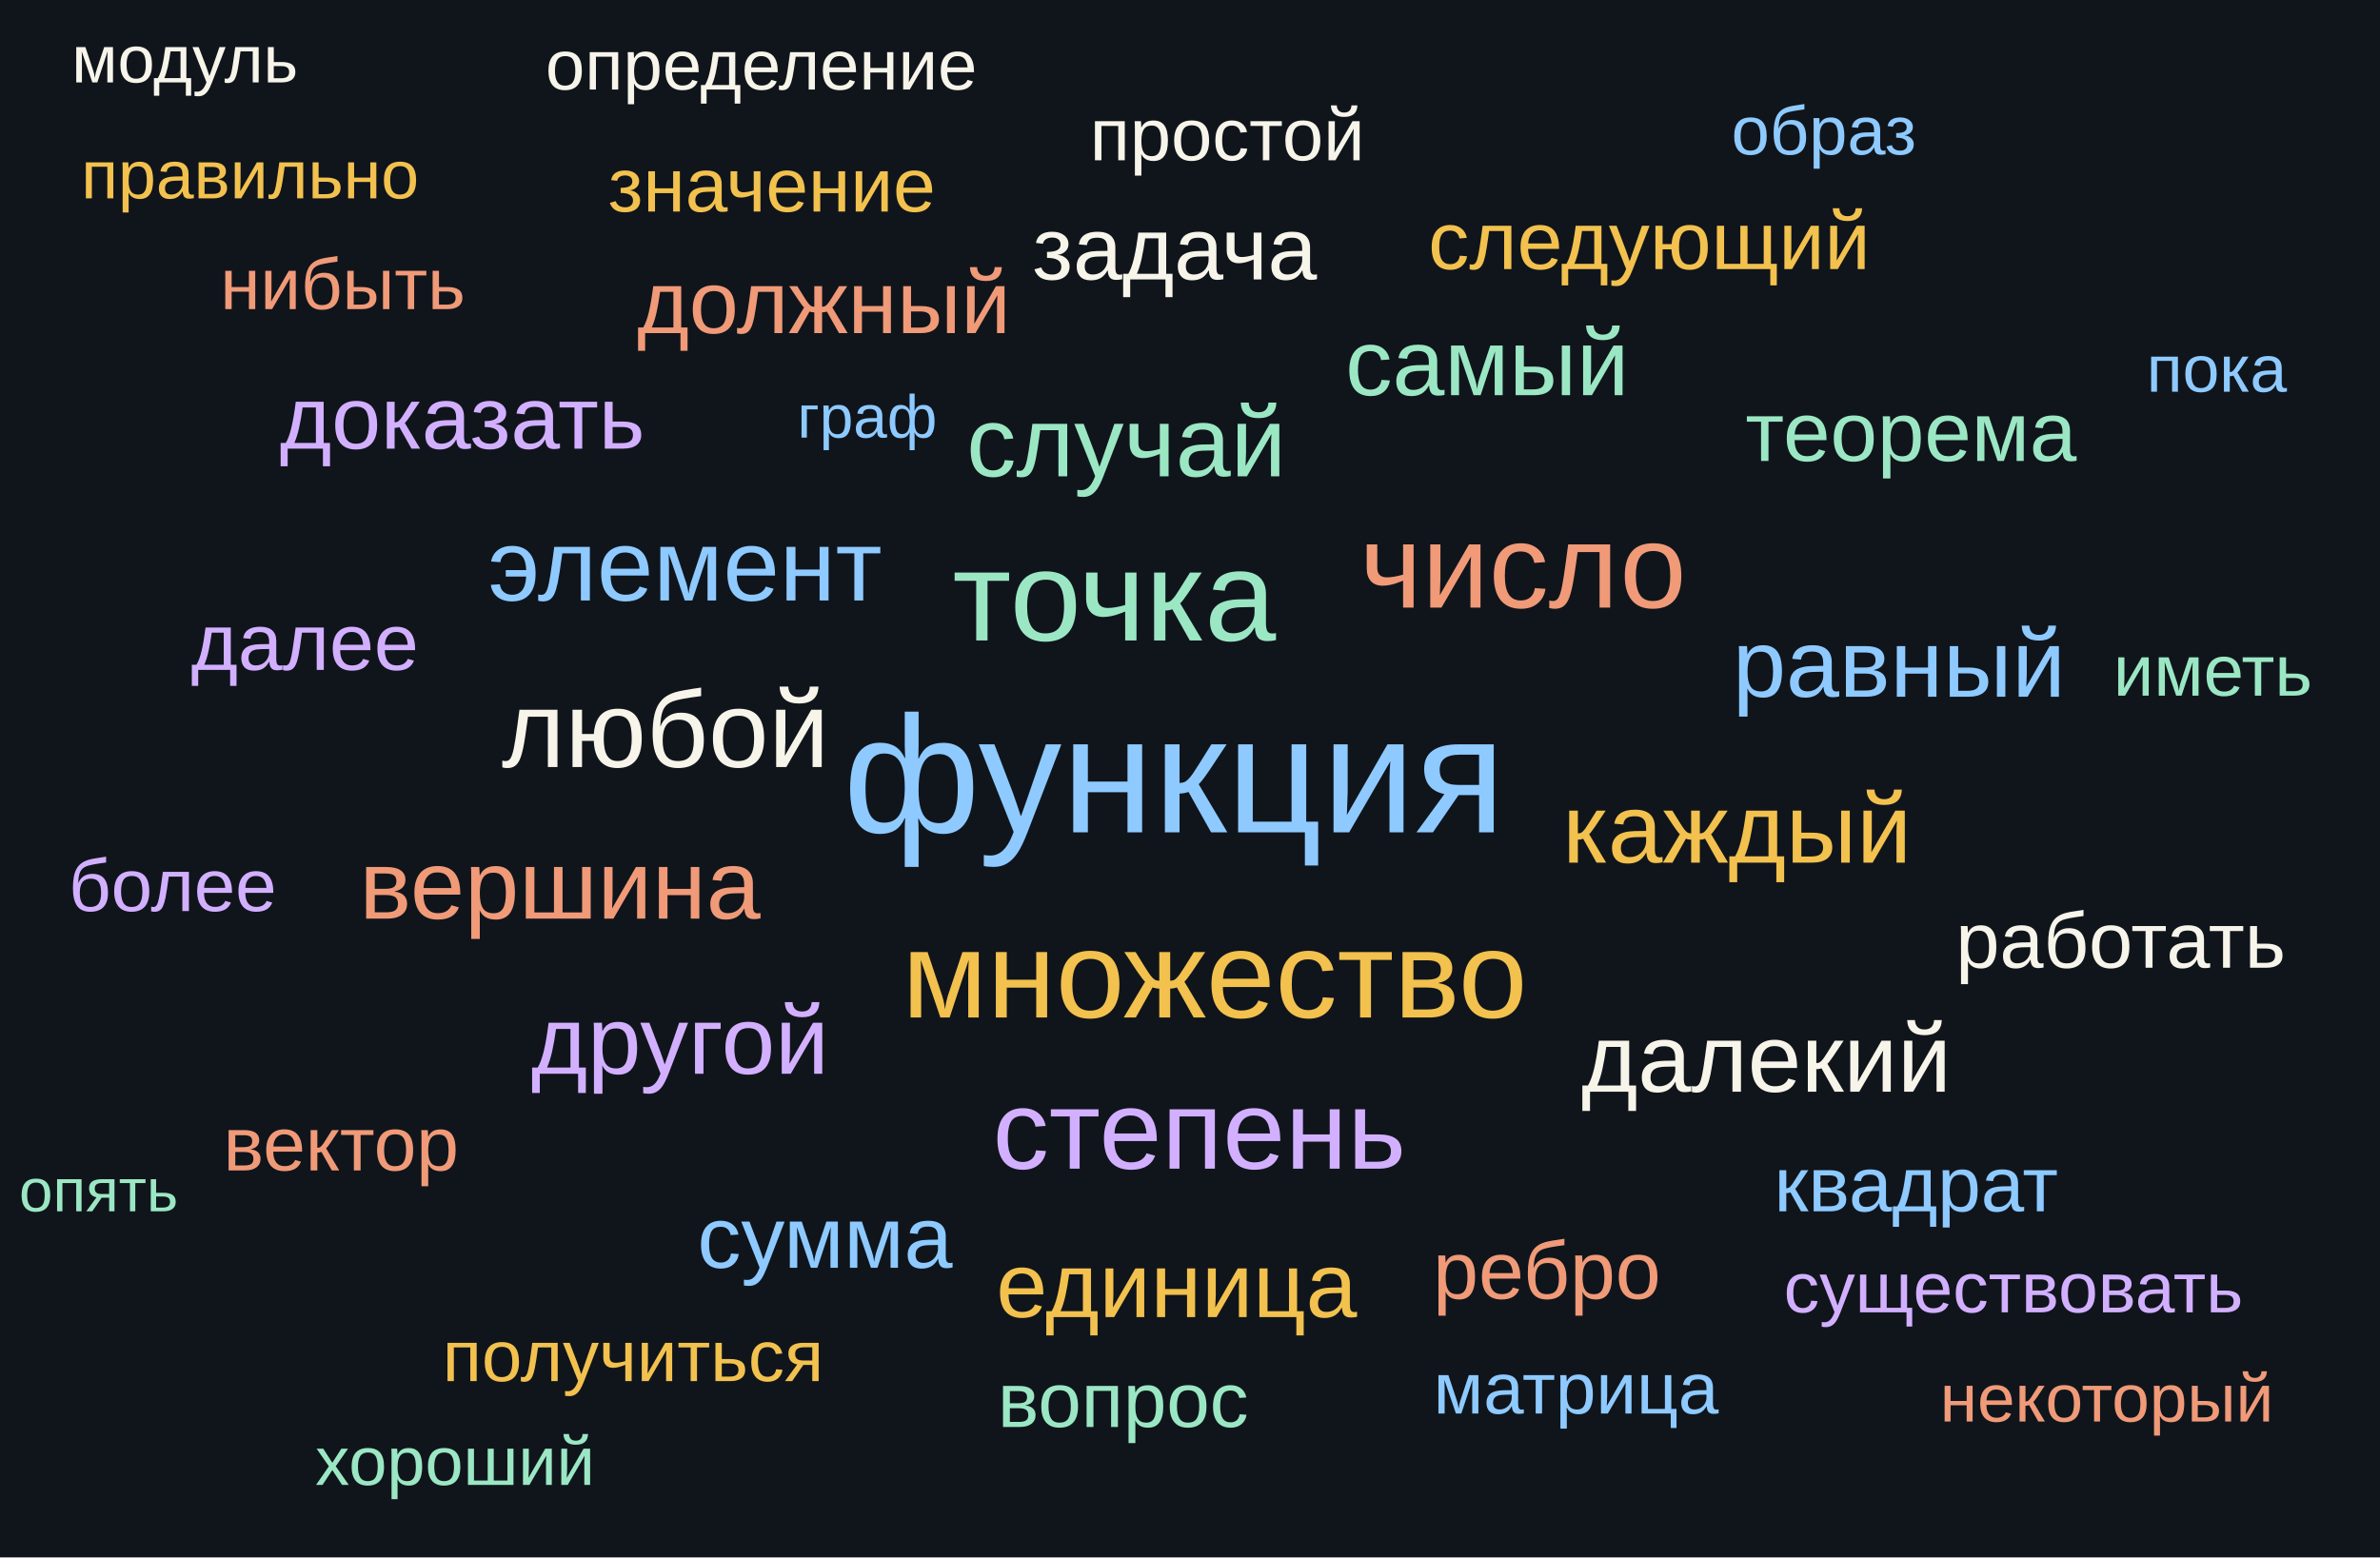
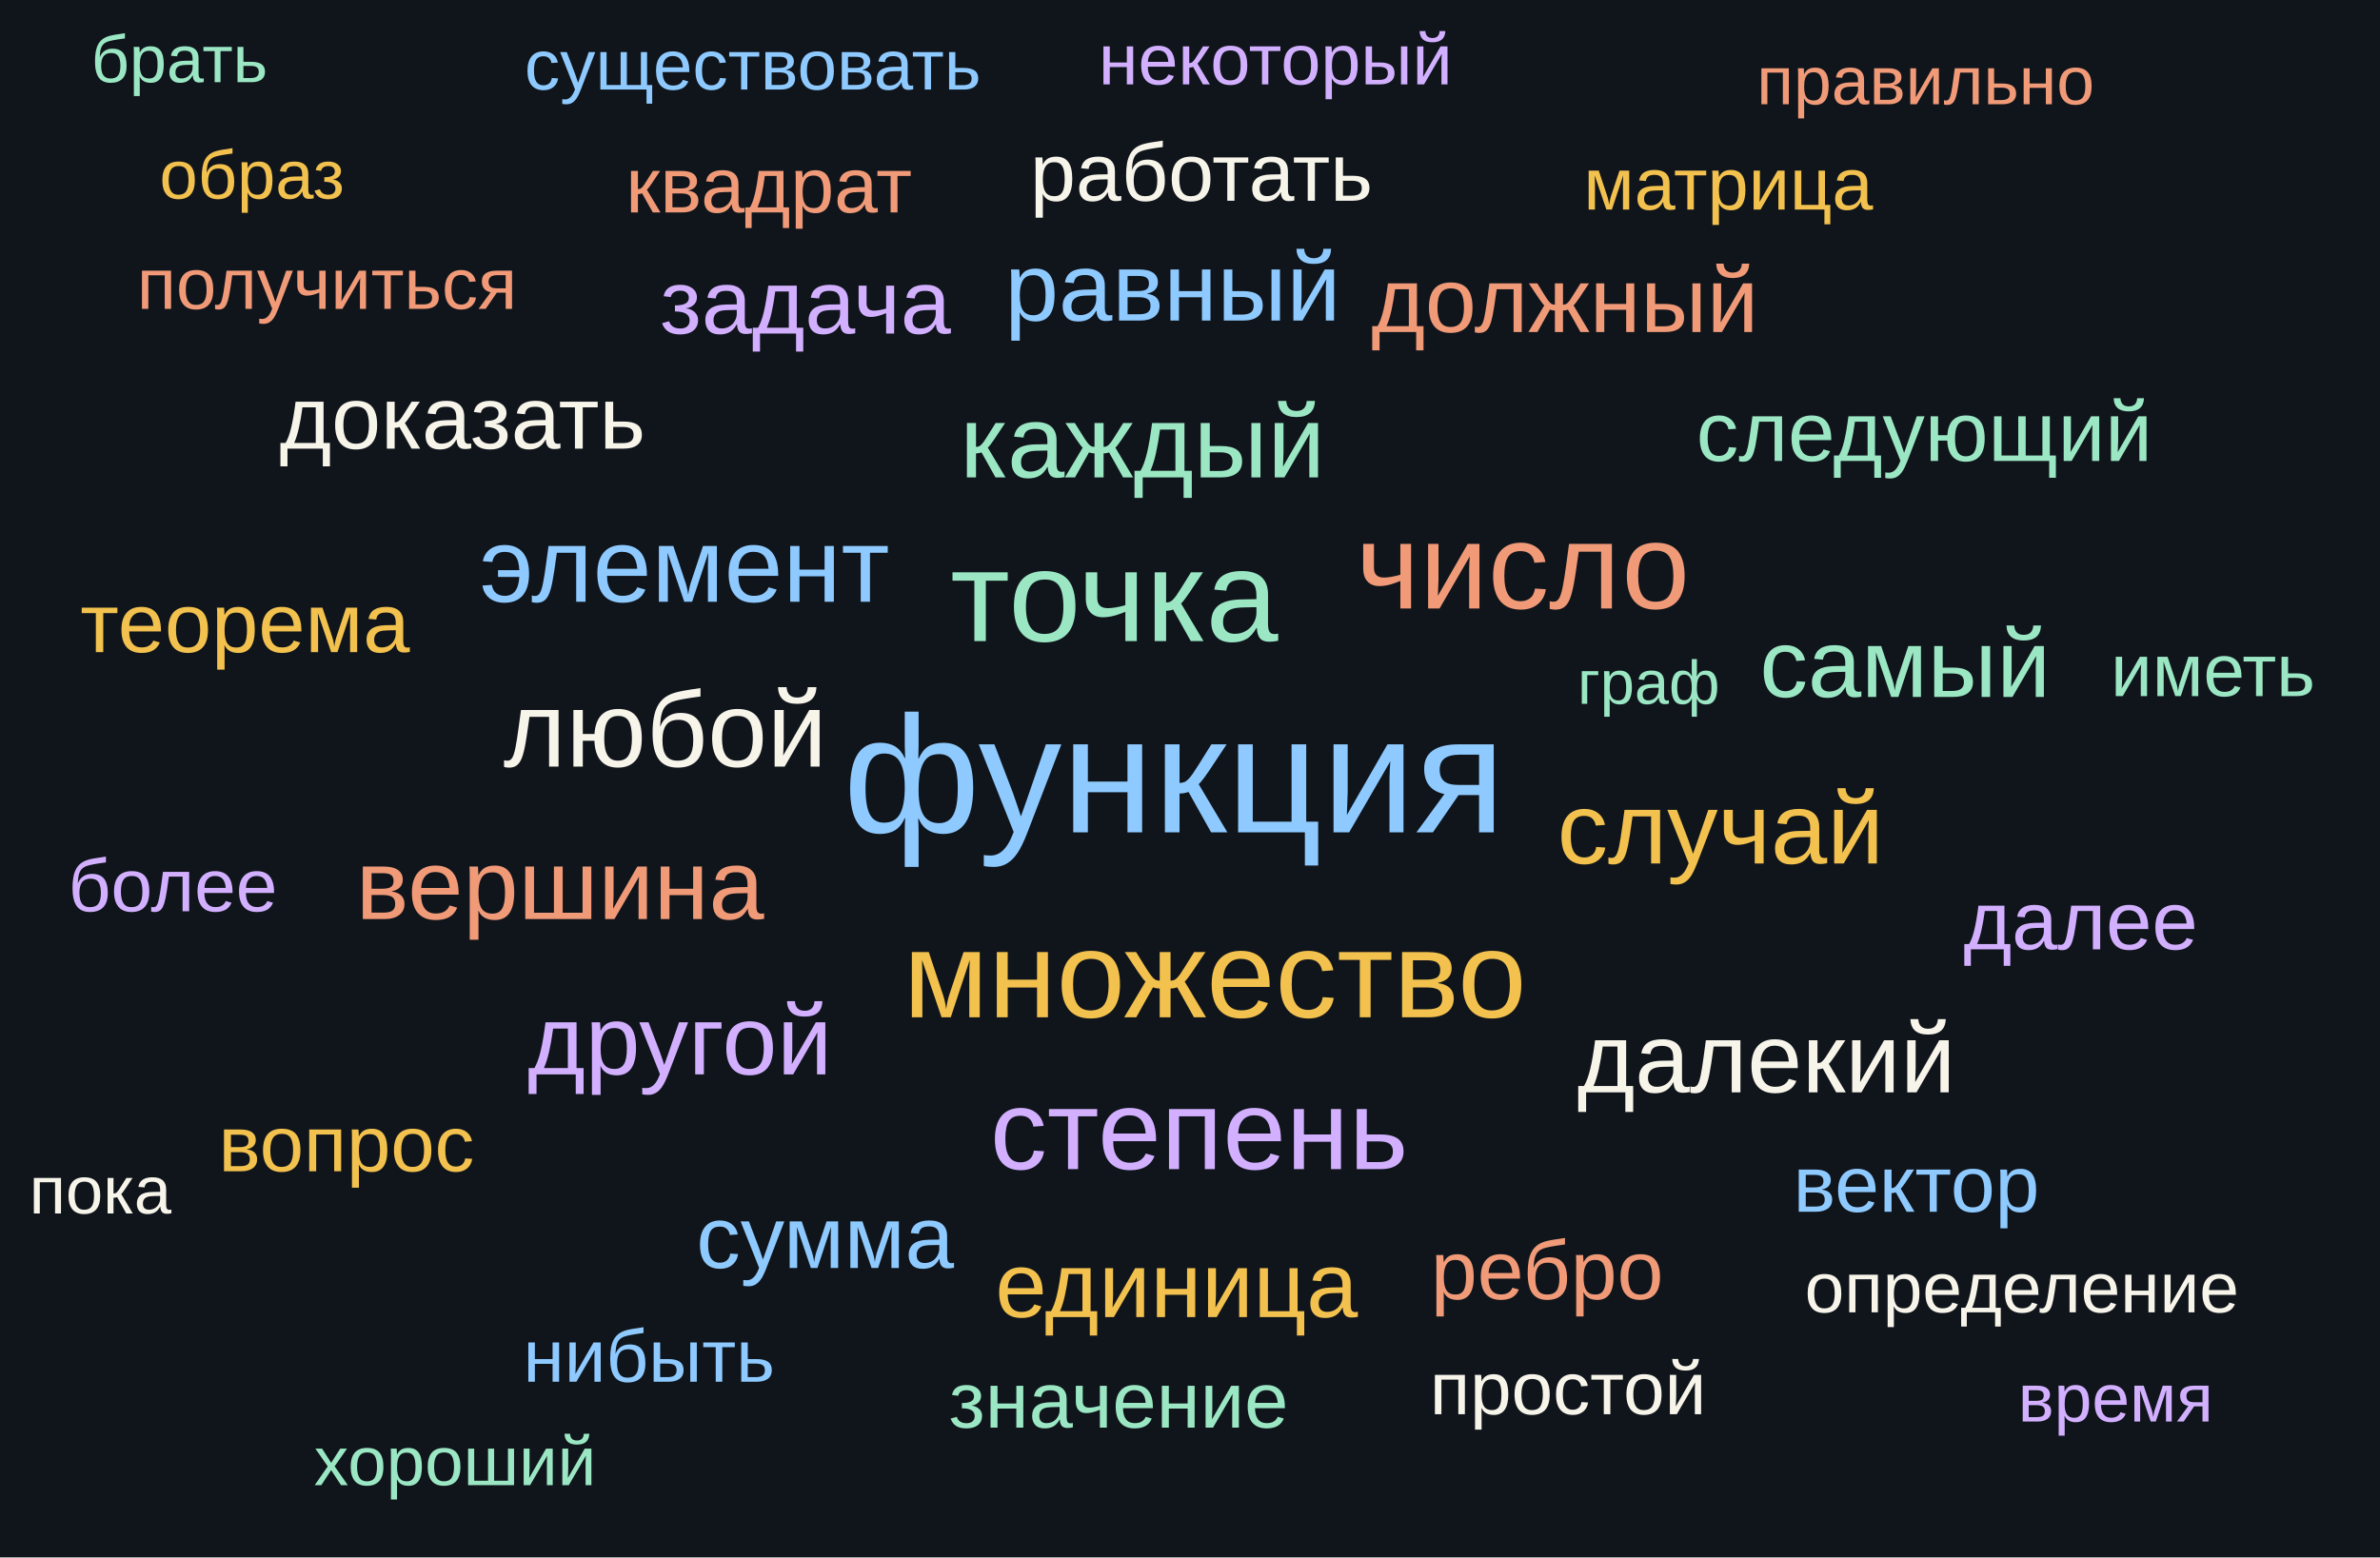
<svg xmlns="http://www.w3.org/2000/svg" width="1100" height="720" viewBox="0 0 1100 720">
  <rect width="100%" height="100%" fill="#10151c" />
  <text x="389.7" y="384.8" fill="#8ecaff" font-size="77.0" font-family="Segoe UI, Arial, sans-serif">функция</text>
-   <text x="440.2" y="296.1" fill="#9be7c4" font-size="59.4" font-family="Segoe UI, Arial, sans-serif">точка</text>
-   <text x="416.9" y="470.4" fill="#f2c14e" font-size="57.3" font-family="Segoe UI, Arial, sans-serif">множество</text>
-   <text x="628.4" y="280.9" fill="#f09a78" font-size="55.3" font-family="Segoe UI, Arial, sans-serif">число</text>
-   <text x="458.8" y="540.3" fill="#d2b0ff" font-size="52.0" font-family="Segoe UI, Arial, sans-serif">степень</text>
-   <text x="231.9" y="354.6" fill="#f7f4ea" font-size="50.1" font-family="Segoe UI, Arial, sans-serif">любой</text>
-   <text x="225.6" y="277.6" fill="#8ecaff" font-size="46.9" font-family="Segoe UI, Arial, sans-serif">элемент</text>
-   <text x="446.7" y="220.2" fill="#9be7c4" font-size="45.9" font-family="Segoe UI, Arial, sans-serif">случай</text>
-   <text x="722.2" y="398.8" fill="#f2c14e" font-size="45.5" font-family="Segoe UI, Arial, sans-serif">каждый</text>
-   <text x="166.1" y="424.7" fill="#f09a78" font-size="45.2" font-family="Segoe UI, Arial, sans-serif">вершина</text>
-   <text x="245.5" y="496.4" fill="#d2b0ff" font-size="44.6" font-family="Segoe UI, Arial, sans-serif">другой</text>
-   <text x="730.9" y="504.7" fill="#f7f4ea" font-size="44.6" font-family="Segoe UI, Arial, sans-serif">далекий</text>
-   <text x="800.8" y="322.1" fill="#8ecaff" font-size="44.3" font-family="Segoe UI, Arial, sans-serif">равный</text>
-   <text x="621.8" y="182.7" fill="#9be7c4" font-size="43.4" font-family="Segoe UI, Arial, sans-serif">самый</text>
-   <text x="460.4" y="608.9" fill="#f2c14e" font-size="42.6" font-family="Segoe UI, Arial, sans-serif">единица</text>
-   <text x="294.5" y="154.0" fill="#f09a78" font-size="41.1" font-family="Segoe UI, Arial, sans-serif">должный</text>
-   <text x="129.3" y="207.4" fill="#d2b0ff" font-size="41.0" font-family="Segoe UI, Arial, sans-serif">доказать</text>
-   <text x="477.1" y="129.2" fill="#f7f4ea" font-size="41.0" font-family="Segoe UI, Arial, sans-serif">задача</text>
-   <text x="322.3" y="586.1" fill="#8ecaff" font-size="40.4" font-family="Segoe UI, Arial, sans-serif">сумма</text>
-   <text x="806.7" y="213.1" fill="#9be7c4" font-size="39.1" font-family="Segoe UI, Arial, sans-serif">теорема</text>
-   <text x="660.1" y="124.4" fill="#f2c14e" font-size="37.9" font-family="Segoe UI, Arial, sans-serif">следующий</text>
-   <text x="662.3" y="600.4" fill="#f09a78" font-size="37.8" font-family="Segoe UI, Arial, sans-serif">ребро</text>
-   <text x="88.3" y="309.7" fill="#d2b0ff" font-size="37.1" font-family="Segoe UI, Arial, sans-serif">далее</text>
-   <text x="903.9" y="447.4" fill="#f7f4ea" font-size="36.5" font-family="Segoe UI, Arial, sans-serif">работать</text>
-   <text x="820.0" y="560.0" fill="#8ecaff" font-size="36.0" font-family="Segoe UI, Arial, sans-serif">квадрат</text>
-   <text x="461.1" y="659.7" fill="#9be7c4" font-size="35.9" font-family="Segoe UI, Arial, sans-serif">вопрос</text>
-   <text x="281.0" y="97.8" fill="#f2c14e" font-size="35.3" font-family="Segoe UI, Arial, sans-serif">значение</text>
-   <text x="103.2" y="541.1" fill="#f09a78" font-size="35.3" font-family="Segoe UI, Arial, sans-serif">вектор</text>
-   <text x="31.7" y="421.2" fill="#d2b0ff" font-size="34.3" font-family="Segoe UI, Arial, sans-serif">более</text>
-   <text x="503.7" y="74.1" fill="#f7f4ea" font-size="34.2" font-family="Segoe UI, Arial, sans-serif">простой</text>
-   <text x="662.5" y="653.5" fill="#8ecaff" font-size="33.6" font-family="Segoe UI, Arial, sans-serif">матрица</text>
-   <text x="976.7" y="321.6" fill="#9be7c4" font-size="33.5" font-family="Segoe UI, Arial, sans-serif">иметь</text>
-   <text x="204.5" y="638.5" fill="#f2c14e" font-size="33.5" font-family="Segoe UI, Arial, sans-serif">получиться</text>
-   <text x="101.8" y="142.9" fill="#f09a78" font-size="33.5" font-family="Segoe UI, Arial, sans-serif">нибыть</text>
-   <text x="824.4" y="606.7" fill="#d2b0ff" font-size="33.0" font-family="Segoe UI, Arial, sans-serif">существовать</text>
-   <text x="252.1" y="41.4" fill="#f7f4ea" font-size="32.7" font-family="Segoe UI, Arial, sans-serif">определение</text>
-   <text x="800.2" y="71.4" fill="#8ecaff" font-size="31.8" font-family="Segoe UI, Arial, sans-serif">образ</text>
-   <text x="145.7" y="686.5" fill="#9be7c4" font-size="31.7" font-family="Segoe UI, Arial, sans-serif">хороший</text>
-   <text x="37.5" y="91.7" fill="#f2c14e" font-size="31.5" font-family="Segoe UI, Arial, sans-serif">правильно</text>
-   <text x="896.6" y="657.2" fill="#f09a78" font-size="31.3" font-family="Segoe UI, Arial, sans-serif">некоторый</text>
-   <text x="33.1" y="38.1" fill="#f7f4ea" font-size="30.9" font-family="Segoe UI, Arial, sans-serif">модуль</text>
-   <text x="992.1" y="181.1" fill="#8ecaff" font-size="30.7" font-family="Segoe UI, Arial, sans-serif">пока</text>
-   <text x="368.5" y="202.3" fill="#8ecaff" font-size="28.1" font-family="Segoe UI, Arial, sans-serif">граф</text>
-   <text x="8.8" y="560.0" fill="#9be7c4" font-size="28.1" font-family="Segoe UI, Arial, sans-serif">опять</text>
+   <text x="439.2" y="296.4" fill="#9be7c4" font-size="60.2" font-family="Segoe UI, Arial, sans-serif">точка</text>
+   <text x="417.5" y="470.3" fill="#f2c14e" font-size="57.1" font-family="Segoe UI, Arial, sans-serif">множество</text>
+   <text x="626.7" y="281.3" fill="#f09a78" font-size="56.5" font-family="Segoe UI, Arial, sans-serif">число</text>
+   <text x="457.6" y="540.5" fill="#d2b0ff" font-size="52.6" font-family="Segoe UI, Arial, sans-serif">степень</text>
+   <text x="232.7" y="354.4" fill="#f7f4ea" font-size="49.5" font-family="Segoe UI, Arial, sans-serif">любой</text>
+   <text x="221.7" y="278.2" fill="#8ecaff" font-size="48.8" font-family="Segoe UI, Arial, sans-serif">элемент</text>
+   <text x="443.7" y="220.7" fill="#9be7c4" font-size="47.6" font-family="Segoe UI, Arial, sans-serif">каждый</text>
+   <text x="719.7" y="399.2" fill="#f2c14e" font-size="46.9" font-family="Segoe UI, Arial, sans-serif">случай</text>
+   <text x="164.5" y="424.9" fill="#f09a78" font-size="46.0" font-family="Segoe UI, Arial, sans-serif">вершина</text>
+   <text x="243.9" y="496.7" fill="#d2b0ff" font-size="45.6" font-family="Segoe UI, Arial, sans-serif">другой</text>
+   <text x="729.0" y="505.0" fill="#f7f4ea" font-size="45.6" font-family="Segoe UI, Arial, sans-serif">далекий</text>
+   <text x="464.4" y="148.2" fill="#8ecaff" font-size="44.7" font-family="Segoe UI, Arial, sans-serif">равный</text>
+   <text x="813.3" y="322.2" fill="#9be7c4" font-size="44.5" font-family="Segoe UI, Arial, sans-serif">самый</text>
+   <text x="460.0" y="608.9" fill="#f2c14e" font-size="42.8" font-family="Segoe UI, Arial, sans-serif">единица</text>
+   <text x="633.8" y="153.5" fill="#f09a78" font-size="42.6" font-family="Segoe UI, Arial, sans-serif">должный</text>
+   <text x="305.0" y="154.2" fill="#d2b0ff" font-size="41.9" font-family="Segoe UI, Arial, sans-serif">задача</text>
+   <text x="129.2" y="207.4" fill="#f7f4ea" font-size="41.1" font-family="Segoe UI, Arial, sans-serif">доказать</text>
+   <text x="321.8" y="586.2" fill="#8ecaff" font-size="40.8" font-family="Segoe UI, Arial, sans-serif">сумма</text>
+   <text x="784.0" y="213.1" fill="#9be7c4" font-size="39.1" font-family="Segoe UI, Arial, sans-serif">следующий</text>
+   <text x="37.1" y="301.5" fill="#f2c14e" font-size="38.9" font-family="Segoe UI, Arial, sans-serif">теорема</text>
+   <text x="661.3" y="600.6" fill="#f09a78" font-size="38.6" font-family="Segoe UI, Arial, sans-serif">ребро</text>
+   <text x="907.5" y="438.9" fill="#d2b0ff" font-size="38.2" font-family="Segoe UI, Arial, sans-serif">далее</text>
+   <text x="476.1" y="92.8" fill="#f7f4ea" font-size="37.9" font-family="Segoe UI, Arial, sans-serif">работать</text>
+   <text x="828.8" y="560.2" fill="#8ecaff" font-size="36.9" font-family="Segoe UI, Arial, sans-serif">вектор</text>
+   <text x="438.5" y="660.0" fill="#9be7c4" font-size="36.6" font-family="Segoe UI, Arial, sans-serif">значение</text>
+   <text x="101.0" y="541.5" fill="#f2c14e" font-size="36.6" font-family="Segoe UI, Arial, sans-serif">вопрос</text>
+   <text x="289.2" y="98.2" fill="#f09a78" font-size="36.3" font-family="Segoe UI, Arial, sans-serif">квадрат</text>
+   <text x="31.5" y="421.3" fill="#d2b0ff" font-size="34.5" font-family="Segoe UI, Arial, sans-serif">более</text>
+   <text x="660.8" y="653.8" fill="#f7f4ea" font-size="34.4" font-family="Segoe UI, Arial, sans-serif">простой</text>
+   <text x="241.8" y="638.8" fill="#8ecaff" font-size="34.4" font-family="Segoe UI, Arial, sans-serif">нибыть</text>
+   <text x="975.5" y="321.8" fill="#9be7c4" font-size="34.4" font-family="Segoe UI, Arial, sans-serif">иметь</text>
+   <text x="731.9" y="96.9" fill="#f2c14e" font-size="34.1" font-family="Segoe UI, Arial, sans-serif">матрица</text>
+   <text x="63.3" y="142.8" fill="#f09a78" font-size="33.4" font-family="Segoe UI, Arial, sans-serif">получиться</text>
+   <text x="507.7" y="39.0" fill="#d2b0ff" font-size="33.2" font-family="Segoe UI, Arial, sans-serif">некоторый</text>
+   <text x="834.1" y="606.7" fill="#f7f4ea" font-size="32.9" font-family="Segoe UI, Arial, sans-serif">определение</text>
+   <text x="242.4" y="41.4" fill="#8ecaff" font-size="32.8" font-family="Segoe UI, Arial, sans-serif">существовать</text>
+   <text x="145.1" y="686.6" fill="#9be7c4" font-size="32.0" font-family="Segoe UI, Arial, sans-serif">хороший</text>
+   <text x="73.7" y="91.8" fill="#f2c14e" font-size="31.8" font-family="Segoe UI, Arial, sans-serif">образ</text>
+   <text x="811.9" y="48.2" fill="#f09a78" font-size="31.5" font-family="Segoe UI, Arial, sans-serif">правильно</text>
+   <text x="932.7" y="657.2" fill="#d2b0ff" font-size="31.4" font-family="Segoe UI, Arial, sans-serif">время</text>
+   <text x="13.5" y="561.0" fill="#f7f4ea" font-size="31.1" font-family="Segoe UI, Arial, sans-serif">пока</text>
+   <text x="42.1" y="38.0" fill="#9be7c4" font-size="30.9" font-family="Segoe UI, Arial, sans-serif">брать</text>
+   <text x="729.1" y="325.4" fill="#9be7c4" font-size="28.6" font-family="Segoe UI, Arial, sans-serif">граф</text>
</svg>
